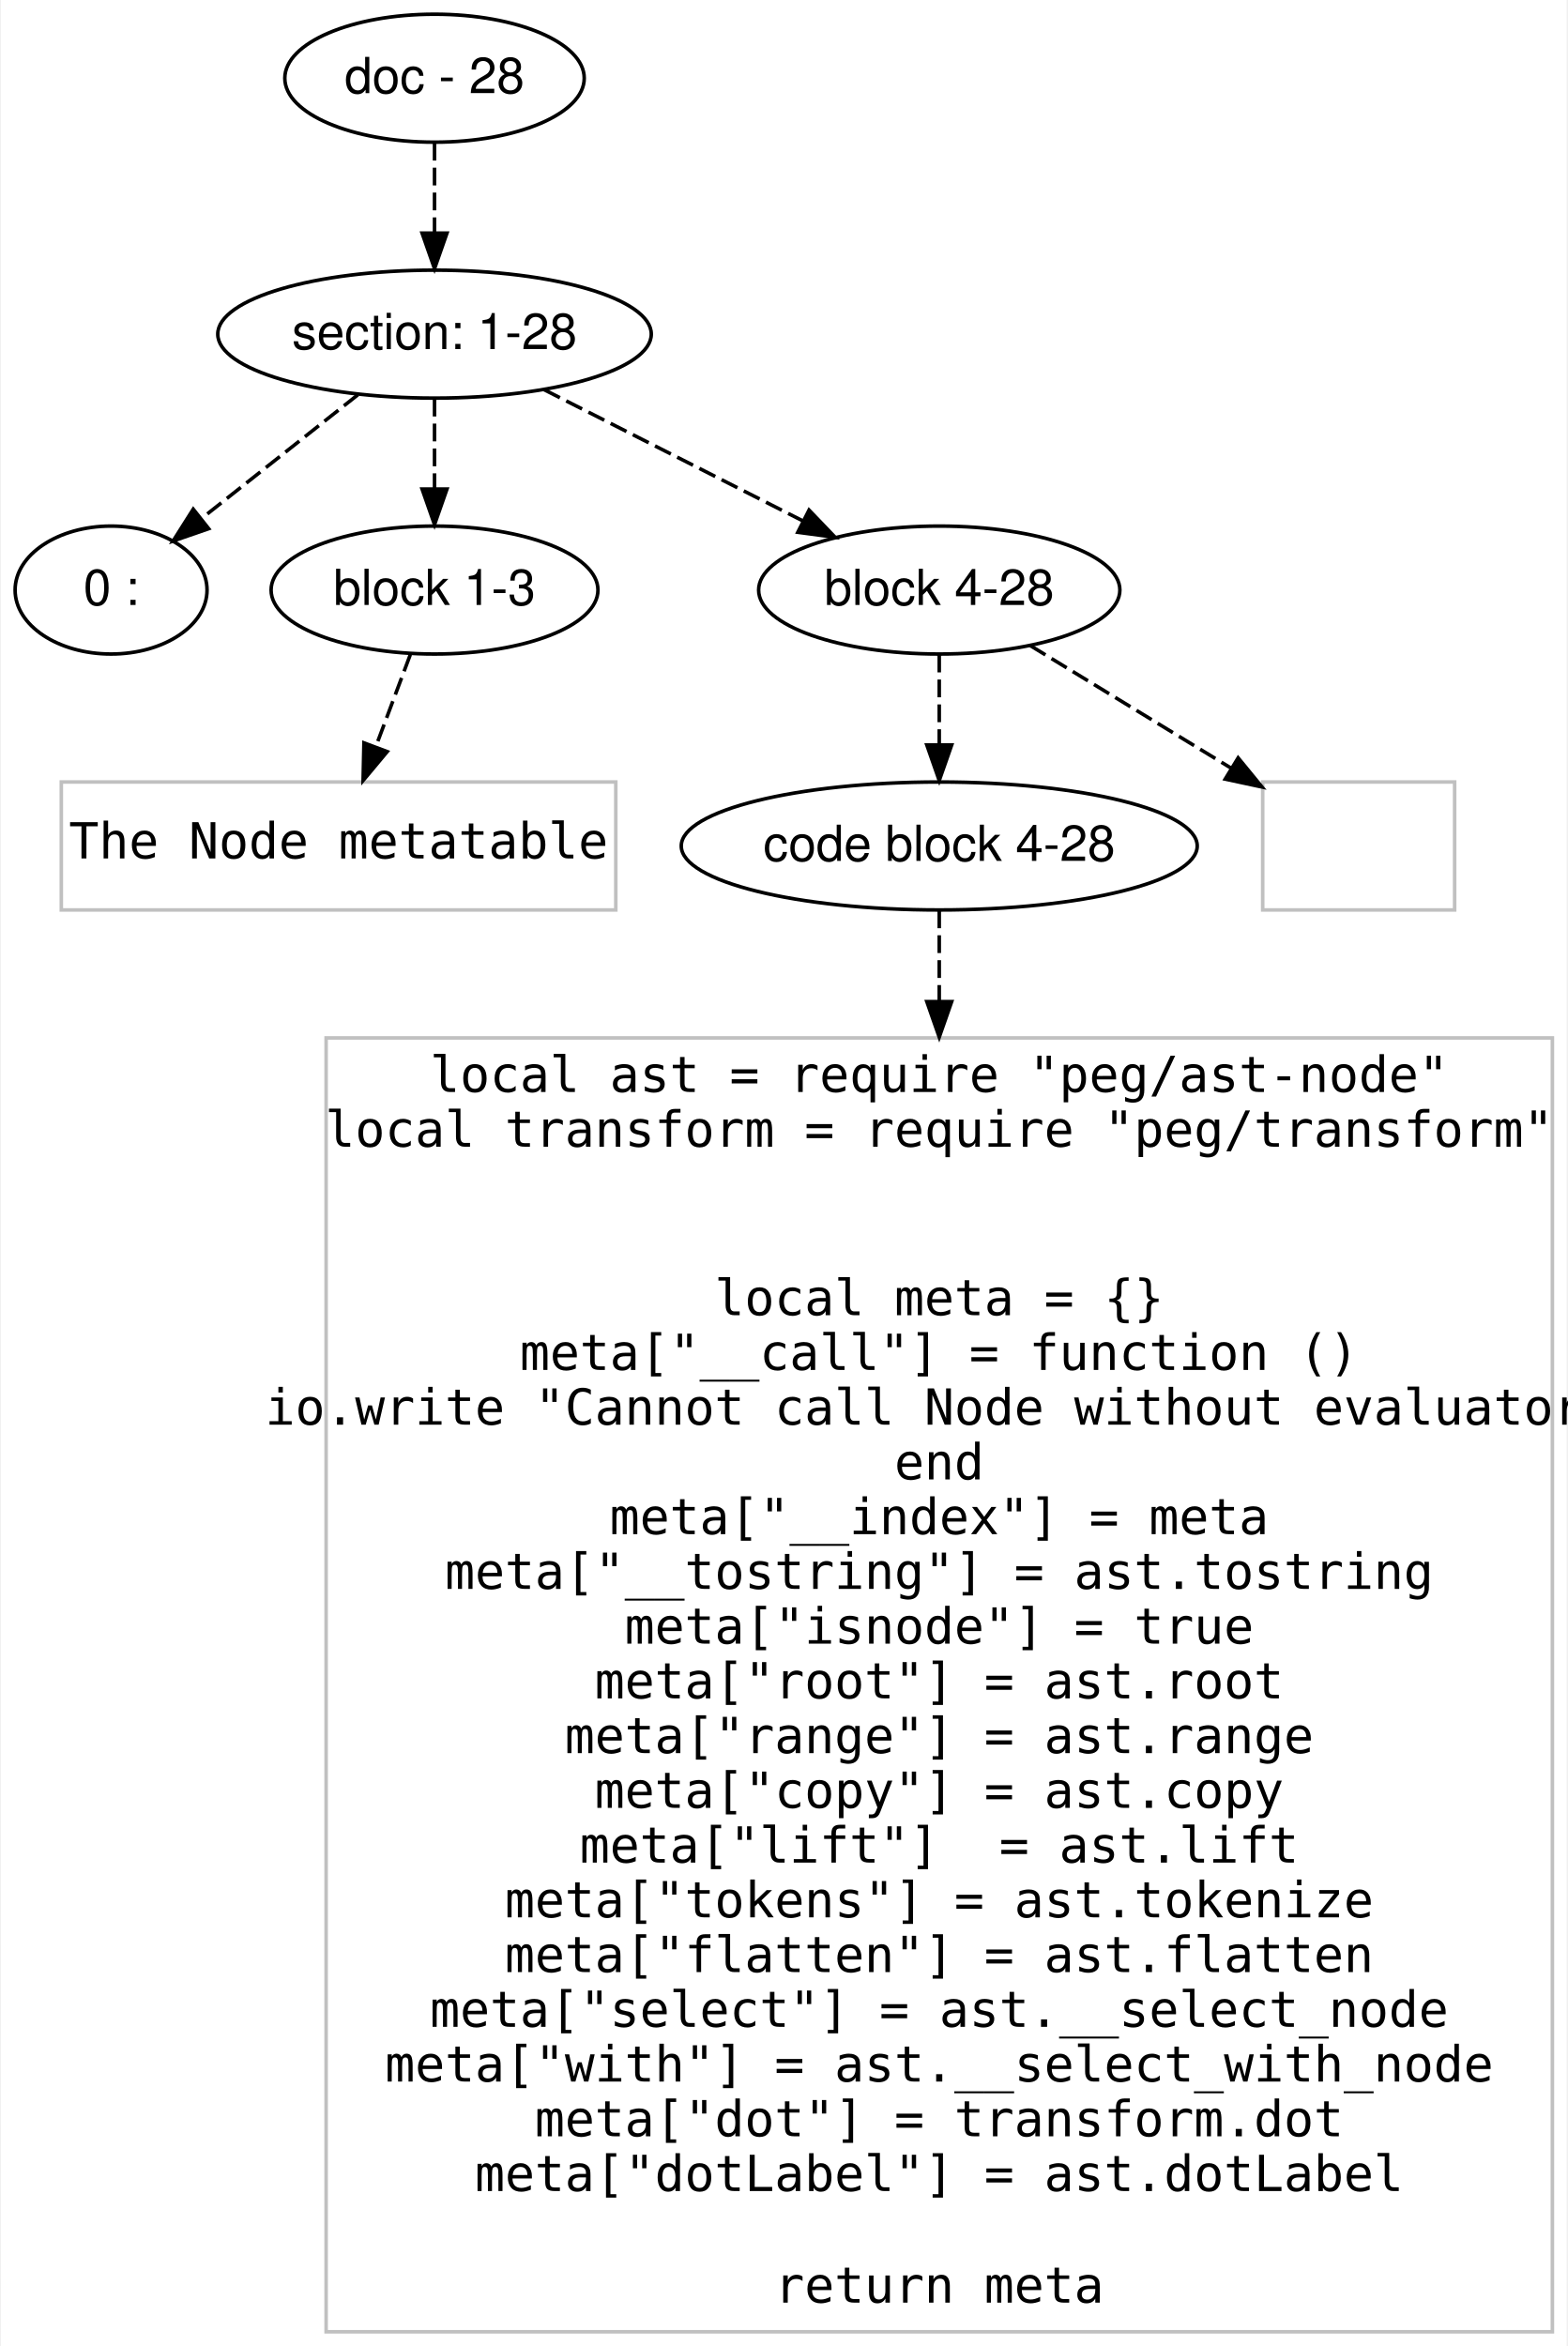
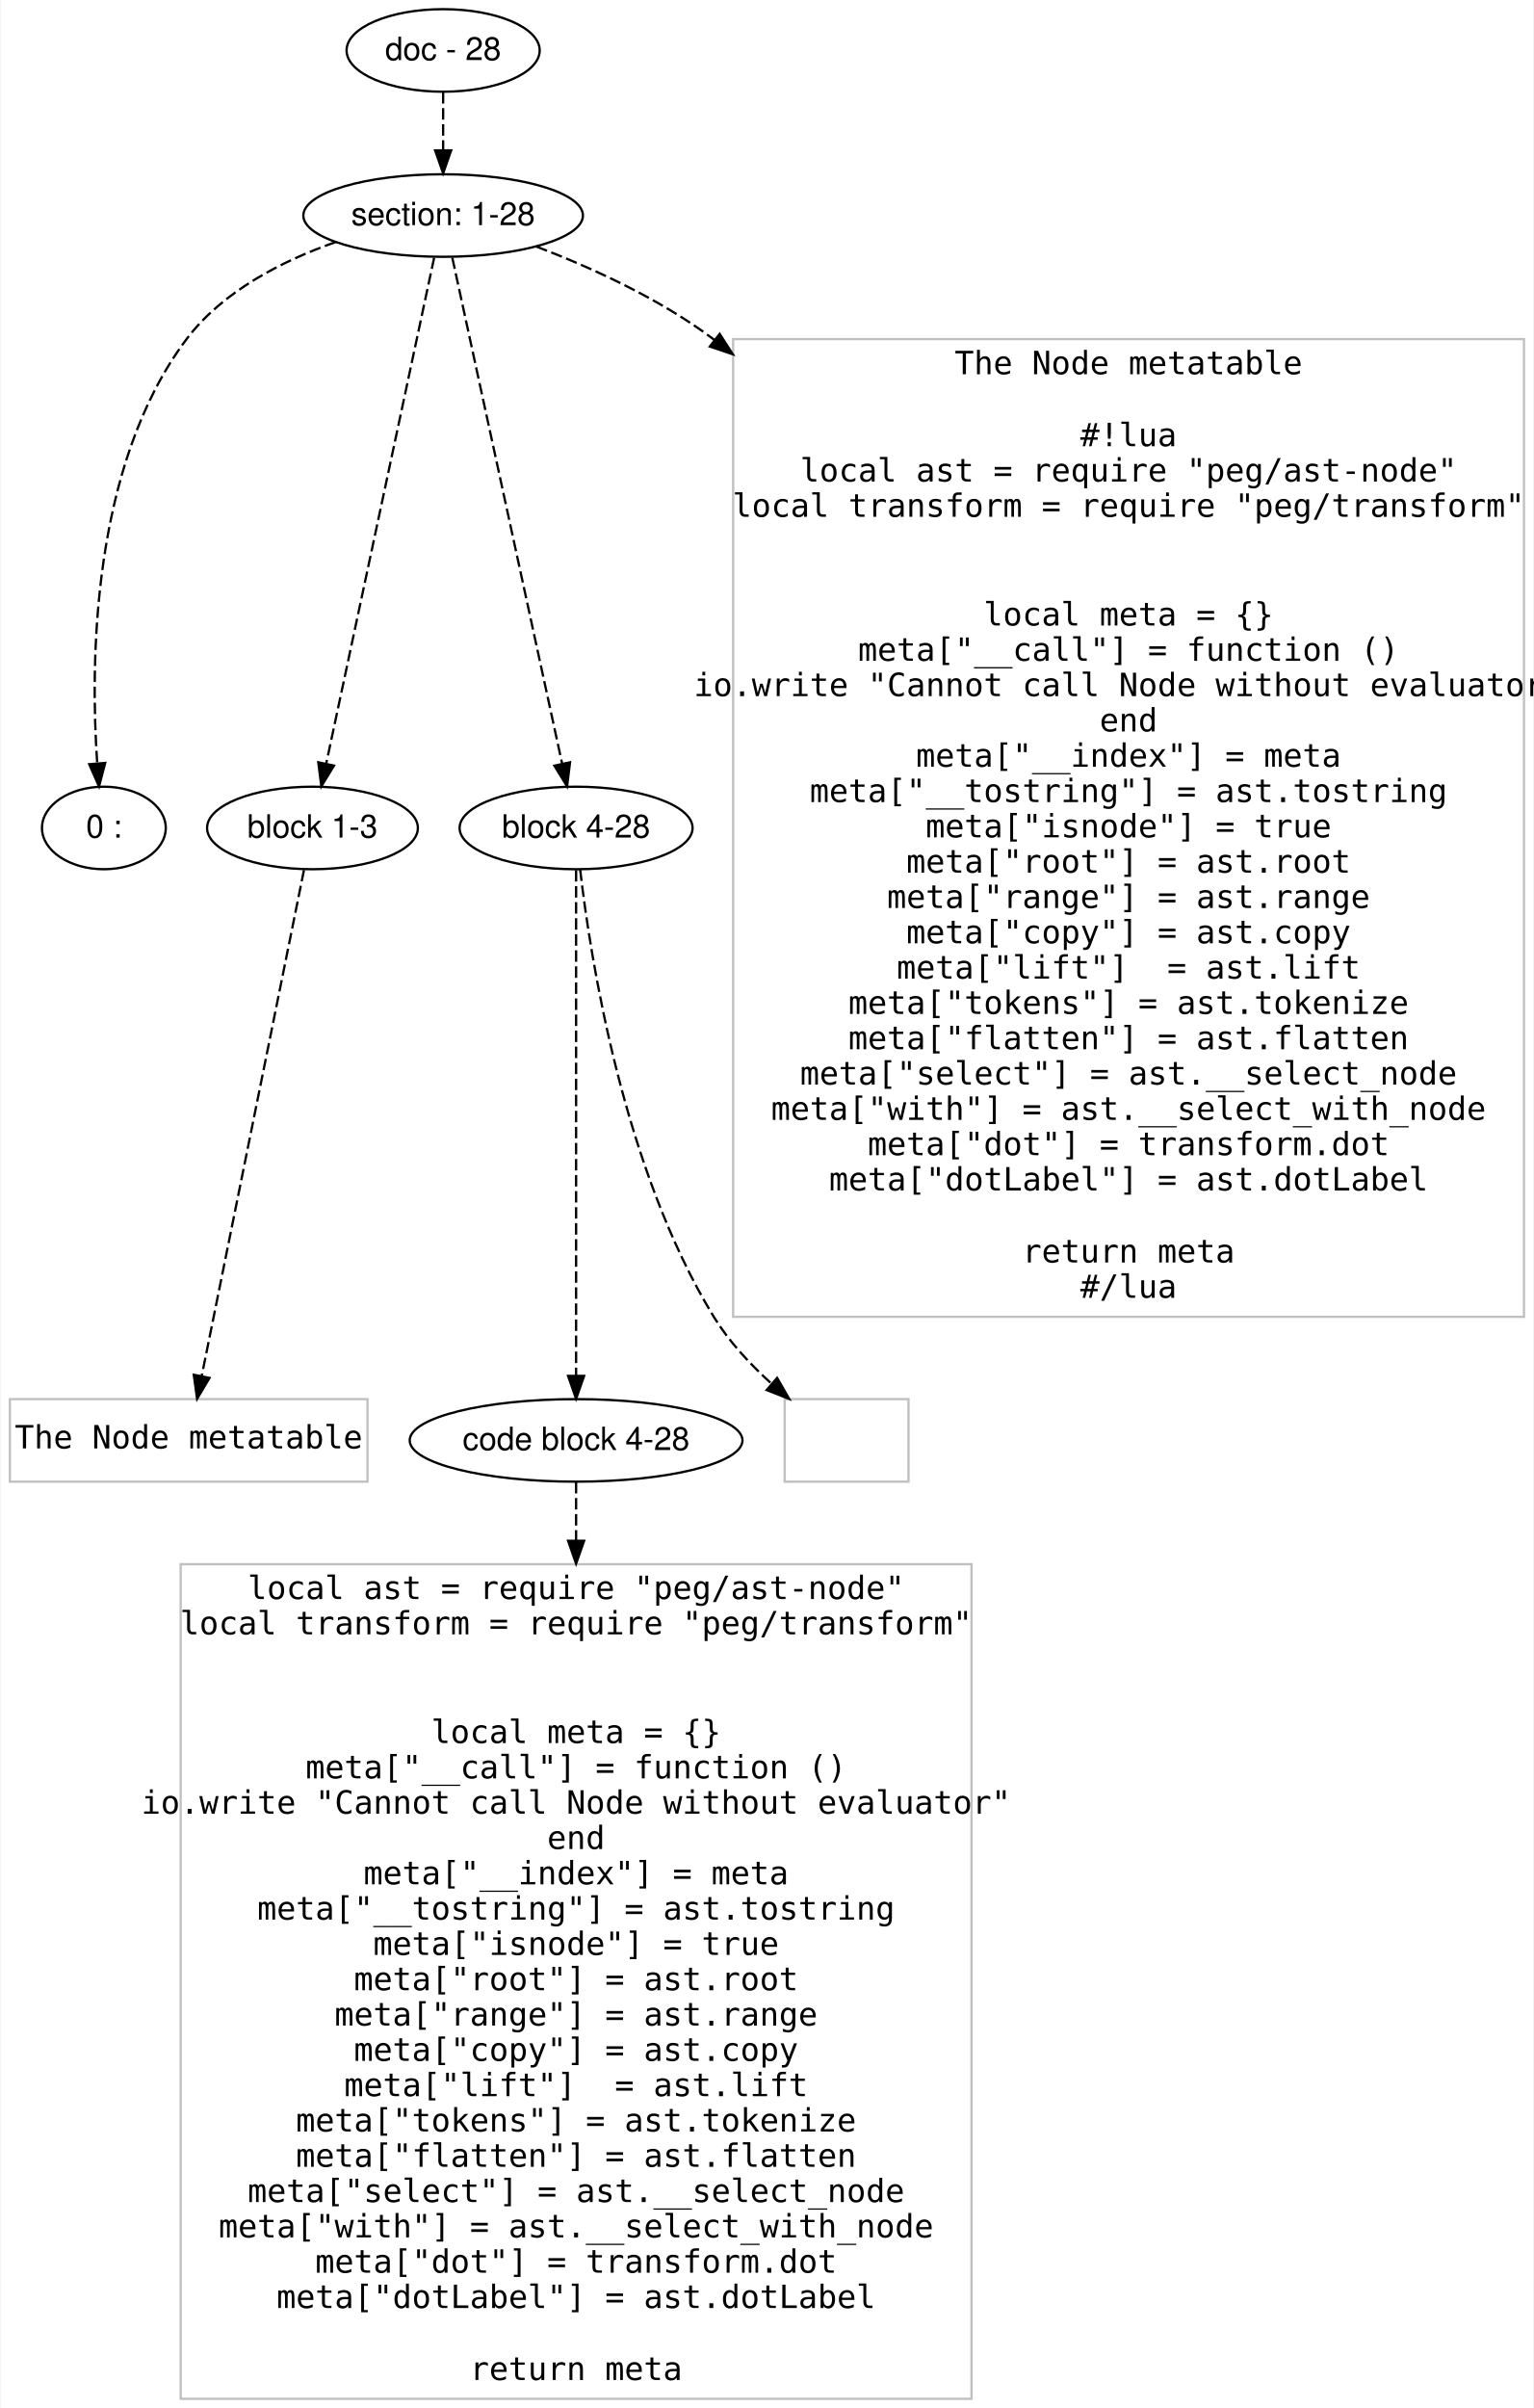
- <svg xmlns="http://www.w3.org/2000/svg" width="441pt" height="660pt" viewBox="0.00 0.00 440.50 660.00">
-   <g id="graph0" class="graph" transform="scale(1 1) rotate(0) translate(4 656.0006)">
-     <polygon fill="#ffffff" stroke="transparent" points="-4,4 -4,-656.001 436.5,-656.001 436.5,4 -4,4" />
+ <svg xmlns="http://www.w3.org/2000/svg" width="669pt" height="1050pt" viewBox="0.00 0.00 668.50 1050.20">
+   <g id="graph0" class="graph" transform="scale(1 1) rotate(0) translate(4 1046.201)">
+     <polygon fill="#ffffff" stroke="transparent" points="-4,4 -4,-1046.201 664.5,-1046.201 664.5,4 -4,4" />
    <g id="node1" class="node">
-       <ellipse fill="none" stroke="#000000" cx="118" cy="-634.001" rx="42.122" ry="18" />
-       <text text-anchor="middle" x="118" y="-629.801" font-family="Helvetica,sans-Serif" font-size="14.00" fill="#000000">doc - 28</text>
+       <ellipse fill="none" stroke="#000000" cx="189" cy="-1024.201" rx="42.122" ry="18" />
+       <text text-anchor="middle" x="189" y="-1020.001" font-family="Helvetica,sans-Serif" font-size="14.00" fill="#000000">doc - 28</text>
    </g>
    <g id="node2" class="node">
-       <ellipse fill="none" stroke="#000000" cx="118" cy="-562.001" rx="60.983" ry="18" />
-       <text text-anchor="middle" x="118" y="-557.801" font-family="Helvetica,sans-Serif" font-size="14.00" fill="#000000">section: 1-28</text>
+       <ellipse fill="none" stroke="#000000" cx="189" cy="-952.201" rx="60.983" ry="18" />
+       <text text-anchor="middle" x="189" y="-948.001" font-family="Helvetica,sans-Serif" font-size="14.00" fill="#000000">section: 1-28</text>
    </g>
    <g id="edge1" class="edge">
-       <path fill="none" stroke="#000000" stroke-dasharray="5,2" d="M118,-615.832C118,-608.132 118,-598.975 118,-590.417" />
-       <polygon fill="#000000" stroke="#000000" points="121.5,-590.414 118,-580.414 114.5,-590.414 121.5,-590.414" />
+       <path fill="none" stroke="#000000" stroke-dasharray="5,2" d="M189,-1006.033C189,-998.332 189,-989.176 189,-980.618" />
+       <polygon fill="#000000" stroke="#000000" points="192.5,-980.615 189,-970.615 185.5,-980.615 192.5,-980.615" />
    </g>
    <g id="node3" class="node">
-       <ellipse fill="none" stroke="#000000" cx="27" cy="-490.001" rx="27" ry="18" />
-       <text text-anchor="middle" x="27" y="-485.801" font-family="Helvetica,sans-Serif" font-size="14.00" fill="#000000">0 : </text>
+       <ellipse fill="none" stroke="#000000" cx="41" cy="-685.101" rx="27" ry="18" />
+       <text text-anchor="middle" x="41" y="-680.901" font-family="Helvetica,sans-Serif" font-size="14.00" fill="#000000">0 : </text>
    </g>
    <g id="edge2" class="edge">
-       <path fill="none" stroke="#000000" stroke-dasharray="5,2" d="M96.434,-544.938C83.29,-534.538 66.42,-521.19 52.6,-510.255" />
-       <polygon fill="#000000" stroke="#000000" points="54.464,-507.267 44.45,-503.807 50.12,-512.757 54.464,-507.267" />
+       <path fill="none" stroke="#000000" stroke-dasharray="5,2" d="M142.07,-940.609C118.999,-932.506 92.821,-919.255 77,-898.201 35.561,-843.057 35.073,-757.216 38.091,-713.205" />
+       <polygon fill="#000000" stroke="#000000" points="41.582,-713.459 38.888,-703.213 34.604,-712.903 41.582,-713.459" />
    </g>
    <g id="node4" class="node">
-       <ellipse fill="none" stroke="#000000" cx="118" cy="-490.001" rx="45.98" ry="18" />
-       <text text-anchor="middle" x="118" y="-485.801" font-family="Helvetica,sans-Serif" font-size="14.00" fill="#000000">block 1-3</text>
+       <ellipse fill="none" stroke="#000000" cx="132" cy="-685.101" rx="45.98" ry="18" />
+       <text text-anchor="middle" x="132" y="-680.901" font-family="Helvetica,sans-Serif" font-size="14.00" fill="#000000">block 1-3</text>
    </g>
    <g id="edge3" class="edge">
-       <path fill="none" stroke="#000000" stroke-dasharray="5,2" d="M118,-543.832C118,-536.132 118,-526.975 118,-518.417" />
-       <polygon fill="#000000" stroke="#000000" points="121.5,-518.414 118,-508.414 114.5,-518.414 121.5,-518.414" />
+       <path fill="none" stroke="#000000" stroke-dasharray="5,2" d="M185.082,-933.842C175.296,-887.987 149.732,-768.191 138.019,-713.306" />
+       <polygon fill="#000000" stroke="#000000" points="141.38,-712.284 135.87,-703.235 134.534,-713.745 141.38,-712.284" />
    </g>
    <g id="node5" class="node">
-       <ellipse fill="none" stroke="#000000" cx="260" cy="-490.001" rx="50.817" ry="18" />
-       <text text-anchor="middle" x="260" y="-485.801" font-family="Helvetica,sans-Serif" font-size="14.00" fill="#000000">block 4-28</text>
+       <ellipse fill="none" stroke="#000000" cx="247" cy="-685.101" rx="50.817" ry="18" />
+       <text text-anchor="middle" x="247" y="-680.901" font-family="Helvetica,sans-Serif" font-size="14.00" fill="#000000">block 4-28</text>
    </g>
    <g id="edge4" class="edge">
-       <path fill="none" stroke="#000000" stroke-dasharray="5,2" d="M148.812,-546.378C170.176,-535.545 198.779,-521.043 221.623,-509.459" />
-       <polygon fill="#000000" stroke="#000000" points="223.368,-512.499 230.704,-504.855 220.202,-506.256 223.368,-512.499" />
+       <path fill="none" stroke="#000000" stroke-dasharray="5,2" d="M192.987,-933.842C202.944,-887.987 228.957,-768.191 240.875,-713.306" />
+       <polygon fill="#000000" stroke="#000000" points="244.36,-713.75 243.062,-703.235 237.52,-712.265 244.36,-713.75" />
+     </g>
+     <g id="node10" class="node">
+       <polygon fill="none" stroke="#c0c0c0" points="660.5,-898.302 315.5,-898.302 315.5,-471.9 660.5,-471.9 660.5,-898.302" />
+       <text text-anchor="middle" x="488" y="-883.001" font-family="Inconsolata" font-size="14.00" fill="#000000"> The Node metatable </text>
+       <text text-anchor="middle" x="488" y="-851.601" font-family="Inconsolata" font-size="14.00" fill="#000000">#!lua</text>
+       <text text-anchor="middle" x="488" y="-836.201" font-family="Inconsolata" font-size="14.00" fill="#000000">local ast = require "peg/ast-node"</text>
+       <text text-anchor="middle" x="488" y="-820.801" font-family="Inconsolata" font-size="14.00" fill="#000000">local transform = require "peg/transform"</text>
+       <text text-anchor="middle" x="488" y="-773.401" font-family="Inconsolata" font-size="14.00" fill="#000000">local meta = {}</text>
+       <text text-anchor="middle" x="488" y="-758.001" font-family="Inconsolata" font-size="14.00" fill="#000000">meta["__call"] = function ()</text>
+       <text text-anchor="middle" x="488" y="-742.601" font-family="Inconsolata" font-size="14.00" fill="#000000">  io.write "Cannot call Node without evaluator"</text>
+       <text text-anchor="middle" x="488" y="-727.201" font-family="Inconsolata" font-size="14.00" fill="#000000">end</text>
+       <text text-anchor="middle" x="488" y="-711.801" font-family="Inconsolata" font-size="14.00" fill="#000000">meta["__index"] = meta</text>
+       <text text-anchor="middle" x="488" y="-696.401" font-family="Inconsolata" font-size="14.00" fill="#000000">meta["__tostring"] = ast.tostring</text>
+       <text text-anchor="middle" x="488" y="-681.001" font-family="Inconsolata" font-size="14.00" fill="#000000">meta["isnode"] = true</text>
+       <text text-anchor="middle" x="488" y="-665.601" font-family="Inconsolata" font-size="14.00" fill="#000000">meta["root"] = ast.root</text>
+       <text text-anchor="middle" x="488" y="-650.201" font-family="Inconsolata" font-size="14.00" fill="#000000">meta["range"] = ast.range</text>
+       <text text-anchor="middle" x="488" y="-634.801" font-family="Inconsolata" font-size="14.00" fill="#000000">meta["copy"] = ast.copy</text>
+       <text text-anchor="middle" x="488" y="-619.401" font-family="Inconsolata" font-size="14.00" fill="#000000">meta["lift"]  = ast.lift</text>
+       <text text-anchor="middle" x="488" y="-604.001" font-family="Inconsolata" font-size="14.00" fill="#000000">meta["tokens"] = ast.tokenize</text>
+       <text text-anchor="middle" x="488" y="-588.601" font-family="Inconsolata" font-size="14.00" fill="#000000">meta["flatten"] = ast.flatten</text>
+       <text text-anchor="middle" x="488" y="-573.201" font-family="Inconsolata" font-size="14.00" fill="#000000">meta["select"] = ast.__select_node</text>
+       <text text-anchor="middle" x="488" y="-557.801" font-family="Inconsolata" font-size="14.00" fill="#000000">meta["with"] = ast.__select_with_node</text>
+       <text text-anchor="middle" x="488" y="-542.401" font-family="Inconsolata" font-size="14.00" fill="#000000">meta["dot"] = transform.dot</text>
+       <text text-anchor="middle" x="488" y="-527.001" font-family="Inconsolata" font-size="14.00" fill="#000000">meta["dotLabel"] = ast.dotLabel</text>
+       <text text-anchor="middle" x="488" y="-495.601" font-family="Inconsolata" font-size="14.00" fill="#000000">return meta</text>
+       <text text-anchor="middle" x="488" y="-480.201" font-family="Inconsolata" font-size="14.00" fill="#000000">#/lua</text>
+     </g>
+     <g id="edge9" class="edge">
+       <path fill="none" stroke="#000000" stroke-dasharray="5,2" d="M229.646,-938.68C253.583,-929.527 283.647,-915.878 307,-898.201 307.088,-898.135 307.175,-898.068 307.263,-898.002" />
+       <polygon fill="#000000" stroke="#000000" points="309.638,-900.589 315.375,-891.682 305.336,-895.067 309.638,-900.589" />
    </g>
    <g id="node6" class="node">
-       <polygon fill="none" stroke="#c0c0c0" points="169,-436.001 13,-436.001 13,-400.001 169,-400.001 169,-436.001" />
-       <text text-anchor="middle" x="91" y="-414.501" font-family="Inconsolata" font-size="14.00" fill="#000000"> The Node metatable </text>
+       <polygon fill="none" stroke="#c0c0c0" points="156,-436.001 0,-436.001 0,-400.001 156,-400.001 156,-436.001" />
+       <text text-anchor="middle" x="78" y="-414.501" font-family="Inconsolata" font-size="14.00" fill="#000000"> The Node metatable </text>
    </g>
    <g id="edge5" class="edge">
-       <path fill="none" stroke="#000000" stroke-dasharray="5,2" d="M111.187,-471.832C108.236,-463.962 104.714,-454.572 101.445,-445.854" />
-       <polygon fill="#000000" stroke="#000000" points="104.693,-444.548 97.905,-436.414 98.139,-447.006 104.693,-444.548" />
+       <path fill="none" stroke="#000000" stroke-dasharray="5,2" d="M128.288,-666.742C119.018,-620.886 94.798,-501.09 83.702,-446.205" />
+       <polygon fill="#000000" stroke="#000000" points="87.079,-445.243 81.666,-436.135 80.217,-446.63 87.079,-445.243" />
    </g>
    <g id="node7" class="node">
-       <ellipse fill="none" stroke="#000000" cx="260" cy="-418.001" rx="72.584" ry="18" />
-       <text text-anchor="middle" x="260" y="-413.801" font-family="Helvetica,sans-Serif" font-size="14.00" fill="#000000">code block 4-28</text>
+       <ellipse fill="none" stroke="#000000" cx="247" cy="-418.001" rx="72.584" ry="18" />
+       <text text-anchor="middle" x="247" y="-413.801" font-family="Helvetica,sans-Serif" font-size="14.00" fill="#000000">code block 4-28</text>
    </g>
    <g id="edge6" class="edge">
-       <path fill="none" stroke="#000000" stroke-dasharray="5,2" d="M260,-471.832C260,-464.132 260,-454.975 260,-446.417" />
-       <polygon fill="#000000" stroke="#000000" points="263.5,-446.414 260,-436.414 256.5,-446.414 263.5,-446.414" />
+       <path fill="none" stroke="#000000" stroke-dasharray="5,2" d="M247,-666.742C247,-620.886 247,-501.09 247,-446.205" />
+       <polygon fill="#000000" stroke="#000000" points="250.5,-446.135 247,-436.135 243.5,-446.135 250.5,-446.135" />
    </g>
    <g id="node9" class="node">
-       <polygon fill="none" stroke="#c0c0c0" points="405,-436.001 351,-436.001 351,-400.001 405,-400.001 405,-436.001" />
+       <polygon fill="none" stroke="#c0c0c0" points="392,-436.001 338,-436.001 338,-400.001 392,-400.001 392,-436.001" />
    </g>
    <g id="edge8" class="edge">
-       <path fill="none" stroke="#000000" stroke-dasharray="5,2" d="M285.604,-474.378C302.147,-464.284 323.914,-451.002 342.165,-439.866" />
-       <polygon fill="#000000" stroke="#000000" points="344.09,-442.792 350.803,-434.595 340.444,-436.816 344.09,-442.792" />
+       <path fill="none" stroke="#000000" stroke-dasharray="5,2" d="M248.774,-666.955C253.221,-628.452 267.467,-536.803 307,-472.001 313.605,-461.173 322.975,-451.141 332.261,-442.736" />
+       <polygon fill="#000000" stroke="#000000" points="334.694,-445.259 339.979,-436.076 330.121,-439.959 334.694,-445.259" />
    </g>
    <g id="node8" class="node">
-       <polygon fill="none" stroke="#c0c0c0" points="432.5,-364.001 87.5,-364.001 87.5,0 432.5,0 432.5,-364.001" />
-       <text text-anchor="middle" x="260" y="-348.801" font-family="Inconsolata" font-size="14.00" fill="#000000">local ast = require "peg/ast-node"</text>
-       <text text-anchor="middle" x="260" y="-333.401" font-family="Inconsolata" font-size="14.00" fill="#000000">local transform = require "peg/transform"</text>
-       <text text-anchor="middle" x="260" y="-286.001" font-family="Inconsolata" font-size="14.00" fill="#000000">local meta = {}</text>
-       <text text-anchor="middle" x="260" y="-270.601" font-family="Inconsolata" font-size="14.00" fill="#000000">meta["__call"] = function ()</text>
-       <text text-anchor="middle" x="260" y="-255.201" font-family="Inconsolata" font-size="14.00" fill="#000000">  io.write "Cannot call Node without evaluator"</text>
-       <text text-anchor="middle" x="260" y="-239.8" font-family="Inconsolata" font-size="14.00" fill="#000000">end</text>
-       <text text-anchor="middle" x="260" y="-224.4" font-family="Inconsolata" font-size="14.00" fill="#000000">meta["__index"] = meta</text>
-       <text text-anchor="middle" x="260" y="-209" font-family="Inconsolata" font-size="14.00" fill="#000000">meta["__tostring"] = ast.tostring</text>
-       <text text-anchor="middle" x="260" y="-193.6" font-family="Inconsolata" font-size="14.00" fill="#000000">meta["isnode"] = true</text>
-       <text text-anchor="middle" x="260" y="-178.2" font-family="Inconsolata" font-size="14.00" fill="#000000">meta["root"] = ast.root</text>
-       <text text-anchor="middle" x="260" y="-162.8" font-family="Inconsolata" font-size="14.00" fill="#000000">meta["range"] = ast.range</text>
-       <text text-anchor="middle" x="260" y="-147.4" font-family="Inconsolata" font-size="14.00" fill="#000000">meta["copy"] = ast.copy</text>
-       <text text-anchor="middle" x="260" y="-132" font-family="Inconsolata" font-size="14.00" fill="#000000">meta["lift"]  = ast.lift</text>
-       <text text-anchor="middle" x="260" y="-116.6" font-family="Inconsolata" font-size="14.00" fill="#000000">meta["tokens"] = ast.tokenize</text>
-       <text text-anchor="middle" x="260" y="-101.2" font-family="Inconsolata" font-size="14.00" fill="#000000">meta["flatten"] = ast.flatten</text>
-       <text text-anchor="middle" x="260" y="-85.8" font-family="Inconsolata" font-size="14.00" fill="#000000">meta["select"] = ast.__select_node</text>
-       <text text-anchor="middle" x="260" y="-70.4" font-family="Inconsolata" font-size="14.00" fill="#000000">meta["with"] = ast.__select_with_node</text>
-       <text text-anchor="middle" x="260" y="-55" font-family="Inconsolata" font-size="14.00" fill="#000000">meta["dot"] = transform.dot</text>
-       <text text-anchor="middle" x="260" y="-39.6" font-family="Inconsolata" font-size="14.00" fill="#000000">meta["dotLabel"] = ast.dotLabel</text>
-       <text text-anchor="middle" x="260" y="-8.2" font-family="Inconsolata" font-size="14.00" fill="#000000">return meta</text>
+       <polygon fill="none" stroke="#c0c0c0" points="419.5,-364.001 74.5,-364.001 74.5,0 419.5,0 419.5,-364.001" />
+       <text text-anchor="middle" x="247" y="-348.801" font-family="Inconsolata" font-size="14.00" fill="#000000">local ast = require "peg/ast-node"</text>
+       <text text-anchor="middle" x="247" y="-333.401" font-family="Inconsolata" font-size="14.00" fill="#000000">local transform = require "peg/transform"</text>
+       <text text-anchor="middle" x="247" y="-286.001" font-family="Inconsolata" font-size="14.00" fill="#000000">local meta = {}</text>
+       <text text-anchor="middle" x="247" y="-270.601" font-family="Inconsolata" font-size="14.00" fill="#000000">meta["__call"] = function ()</text>
+       <text text-anchor="middle" x="247" y="-255.201" font-family="Inconsolata" font-size="14.00" fill="#000000">  io.write "Cannot call Node without evaluator"</text>
+       <text text-anchor="middle" x="247" y="-239.8" font-family="Inconsolata" font-size="14.00" fill="#000000">end</text>
+       <text text-anchor="middle" x="247" y="-224.4" font-family="Inconsolata" font-size="14.00" fill="#000000">meta["__index"] = meta</text>
+       <text text-anchor="middle" x="247" y="-209" font-family="Inconsolata" font-size="14.00" fill="#000000">meta["__tostring"] = ast.tostring</text>
+       <text text-anchor="middle" x="247" y="-193.6" font-family="Inconsolata" font-size="14.00" fill="#000000">meta["isnode"] = true</text>
+       <text text-anchor="middle" x="247" y="-178.2" font-family="Inconsolata" font-size="14.00" fill="#000000">meta["root"] = ast.root</text>
+       <text text-anchor="middle" x="247" y="-162.8" font-family="Inconsolata" font-size="14.00" fill="#000000">meta["range"] = ast.range</text>
+       <text text-anchor="middle" x="247" y="-147.4" font-family="Inconsolata" font-size="14.00" fill="#000000">meta["copy"] = ast.copy</text>
+       <text text-anchor="middle" x="247" y="-132" font-family="Inconsolata" font-size="14.00" fill="#000000">meta["lift"]  = ast.lift</text>
+       <text text-anchor="middle" x="247" y="-116.6" font-family="Inconsolata" font-size="14.00" fill="#000000">meta["tokens"] = ast.tokenize</text>
+       <text text-anchor="middle" x="247" y="-101.2" font-family="Inconsolata" font-size="14.00" fill="#000000">meta["flatten"] = ast.flatten</text>
+       <text text-anchor="middle" x="247" y="-85.8" font-family="Inconsolata" font-size="14.00" fill="#000000">meta["select"] = ast.__select_node</text>
+       <text text-anchor="middle" x="247" y="-70.4" font-family="Inconsolata" font-size="14.00" fill="#000000">meta["with"] = ast.__select_with_node</text>
+       <text text-anchor="middle" x="247" y="-55" font-family="Inconsolata" font-size="14.00" fill="#000000">meta["dot"] = transform.dot</text>
+       <text text-anchor="middle" x="247" y="-39.6" font-family="Inconsolata" font-size="14.00" fill="#000000">meta["dotLabel"] = ast.dotLabel</text>
+       <text text-anchor="middle" x="247" y="-8.2" font-family="Inconsolata" font-size="14.00" fill="#000000">return meta</text>
    </g>
    <g id="edge7" class="edge">
-       <path fill="none" stroke="#000000" stroke-dasharray="5,2" d="M260,-399.874C260,-392.912 260,-384.247 260,-374.418" />
-       <polygon fill="#000000" stroke="#000000" points="263.5,-374.22 260,-364.22 256.5,-374.22 263.5,-374.22" />
+       <path fill="none" stroke="#000000" stroke-dasharray="5,2" d="M247,-399.874C247,-392.912 247,-384.247 247,-374.418" />
+       <polygon fill="#000000" stroke="#000000" points="250.5,-374.22 247,-364.22 243.5,-374.22 250.5,-374.22" />
    </g>
  </g>
</svg>
